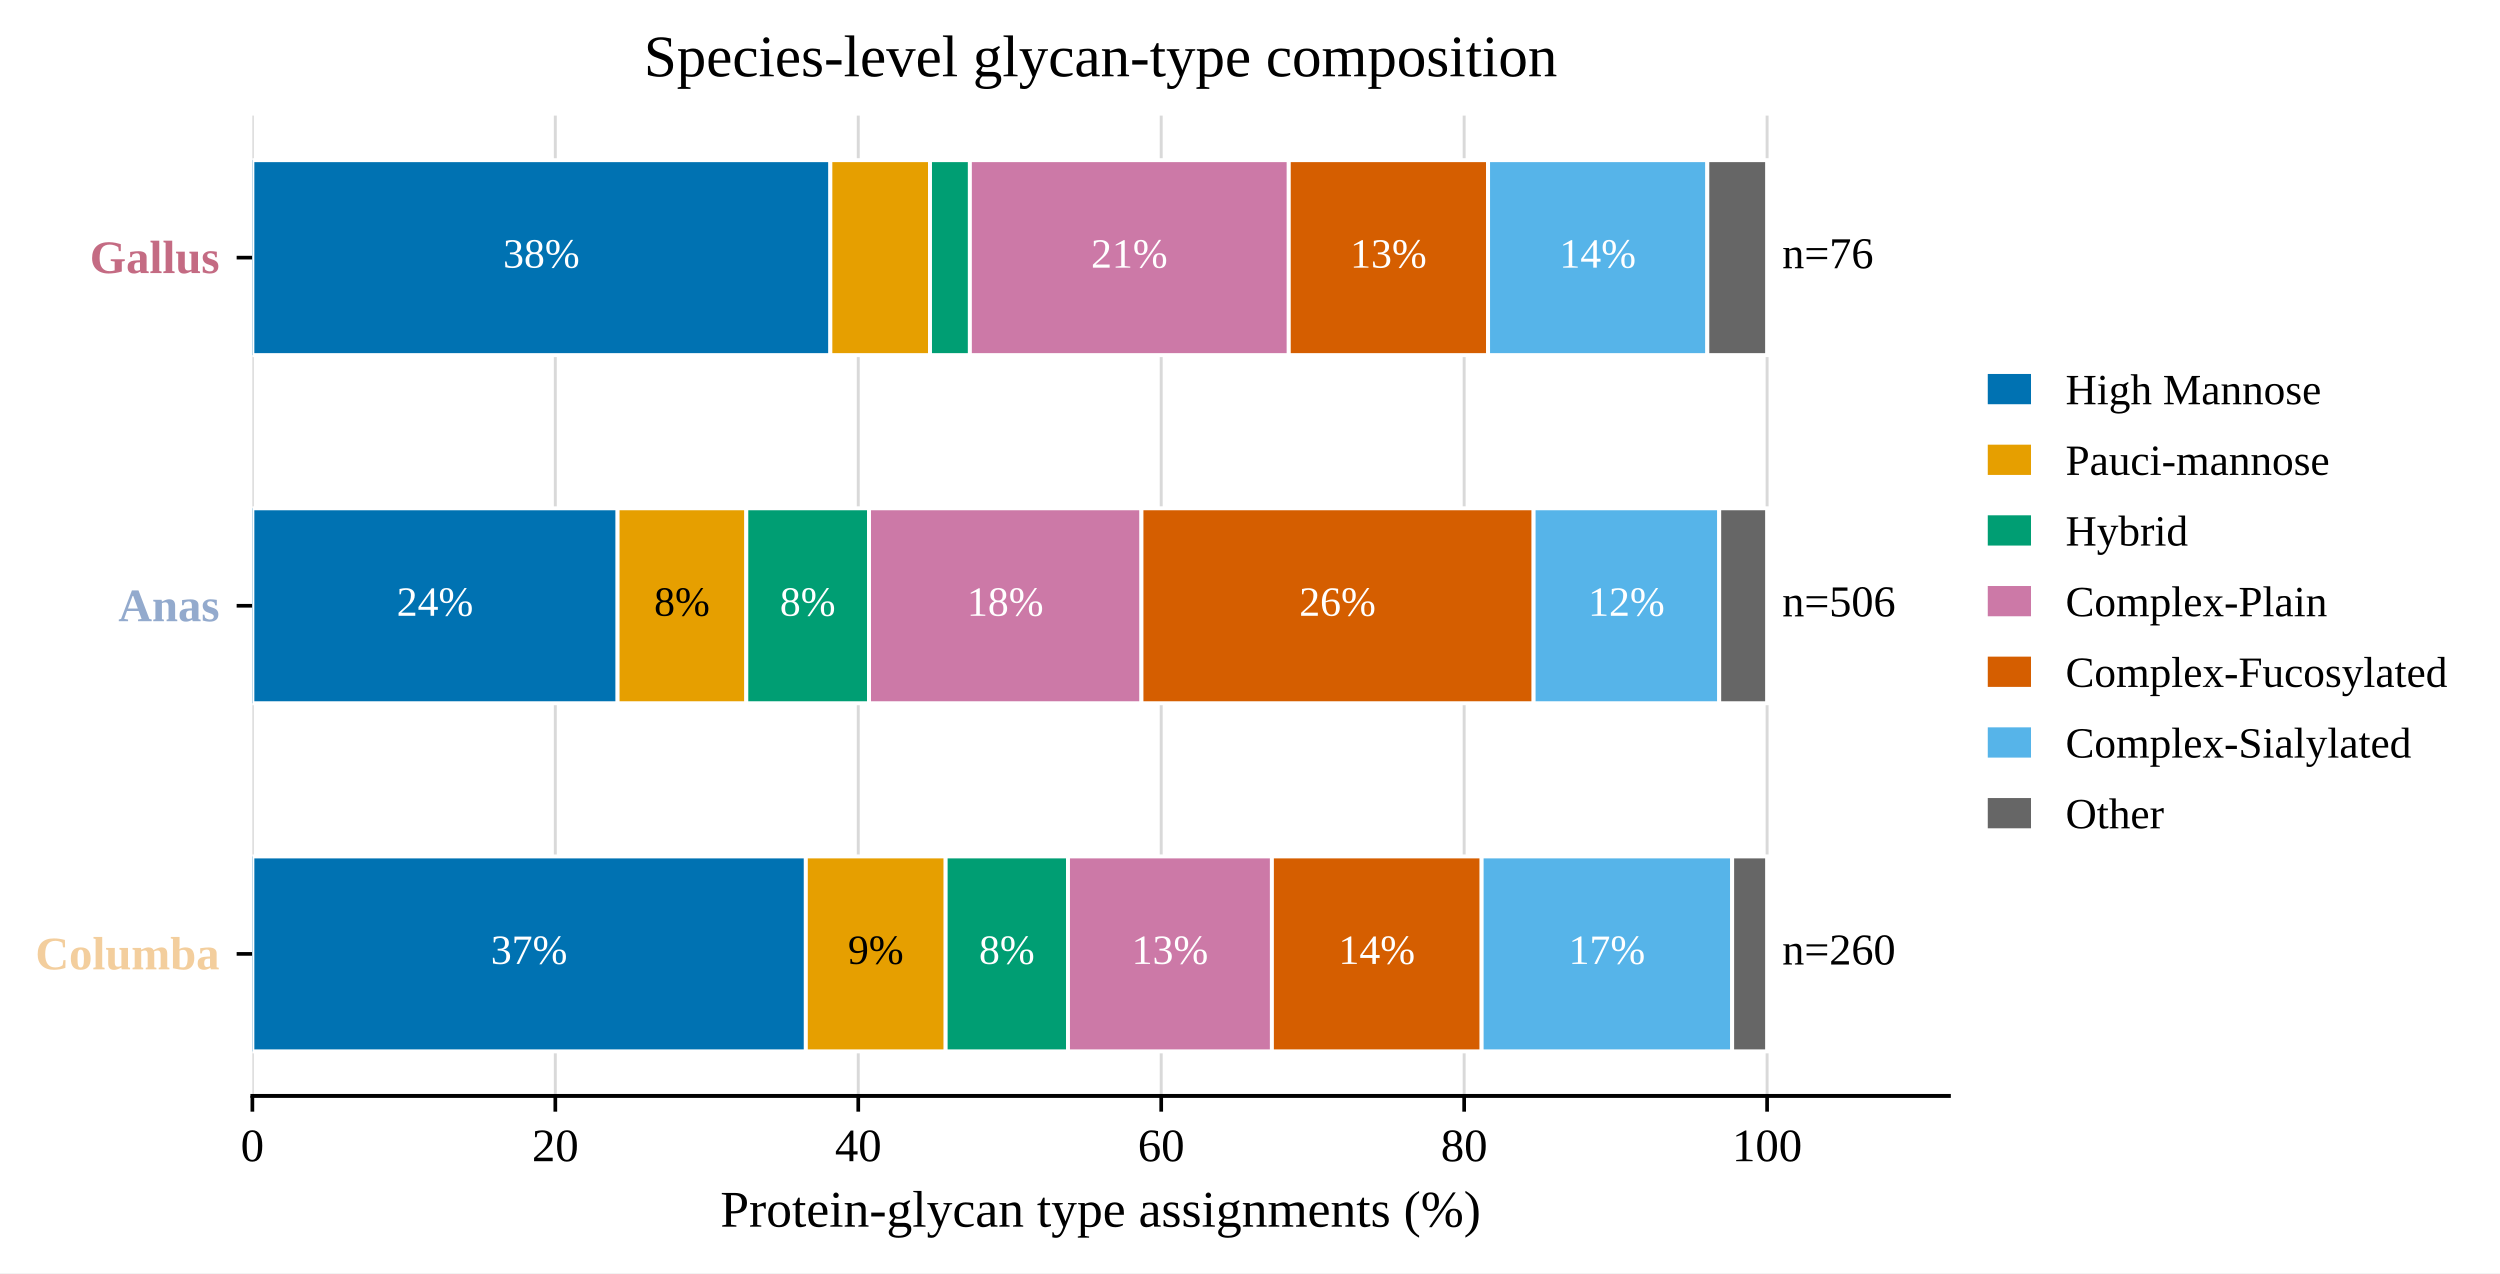
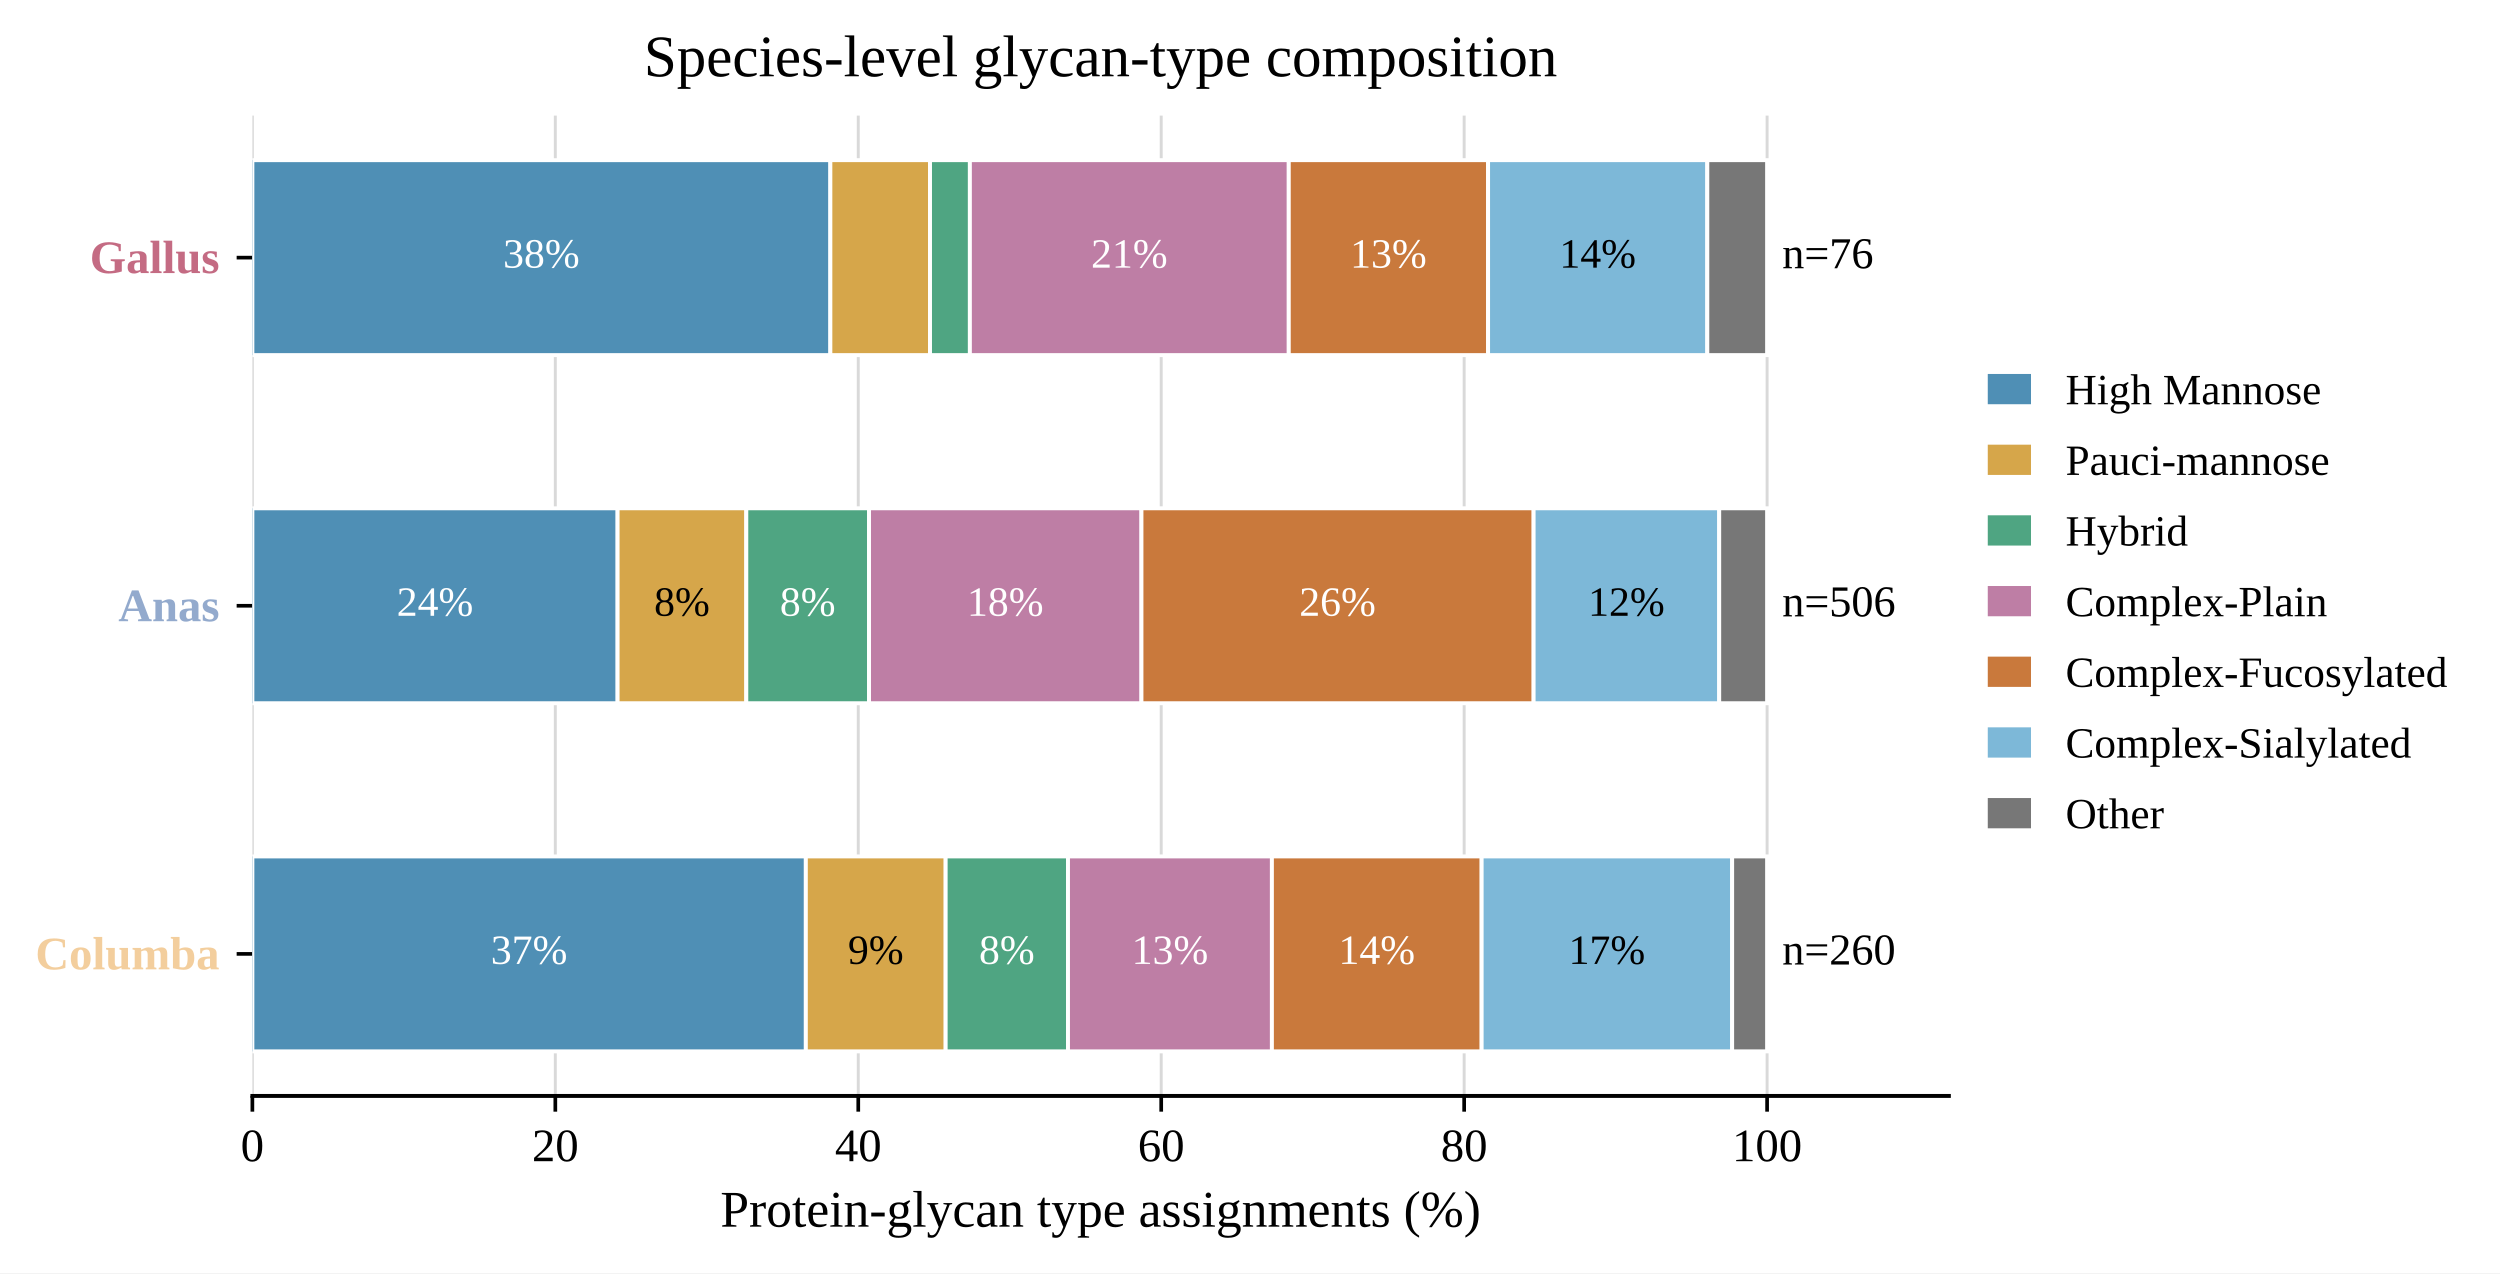
<svg xmlns="http://www.w3.org/2000/svg" xmlns:xlink="http://www.w3.org/1999/xlink" width="508.966pt" height="259.202pt" viewBox="0 0 508.966 259.202" version="1.1">
  <defs>
    <style type="text/css">*{stroke-linejoin: round; stroke-linecap: butt}</style>
  </defs>
  <g id="figure_1">
    <g id="patch_1">
      <path d="M -0 259.202  L 508.966 259.202  L 508.966 0  L -0 0  z " style="fill: #ffffff" />
    </g>
    <g id="axes_1">
      <g id="patch_2">
        <path d="M 51.379 223.117  L 396.763 223.117  L 396.763 23.532  L 51.379 23.532  z " style="fill: #ffffff" />
      </g>
      <g id="matplotlib.axis_1">
        <g id="xtick_1">
          <g id="line2d_1">
-             <path d="M 51.379 223.117  L 51.379 23.532  " clip-path="url(#p4704521967)" style="fill: none; stroke: #d9d9d9; stroke-width: 0.6; stroke-linecap: square" />
+             <path d="M 51.379 223.117  L 51.379 23.532  " clip-path="url(#pd7deadf4eb)" style="fill: none; stroke: #d9d9d9; stroke-width: 0.6; stroke-linecap: square" />
          </g>
          <g id="line2d_2">
            <defs>
-               <path id="m8cea386d85" d="M 0 0  L 0 3.2  " style="stroke: #000000; stroke-width: 0.75" />
+               <path id="mf02ffdd4a9" d="M 0 0  L 0 3.2  " style="stroke: #000000; stroke-width: 0.75" />
            </defs>
            <g>
-               <use xlink:href="#m8cea386d85" x="51.379" y="223.117" style="stroke: #000000; stroke-width: 0.75" />
+               <use xlink:href="#mf02ffdd4a9" x="51.379" y="223.117" style="stroke: #000000; stroke-width: 0.75" />
            </g>
          </g>
          <g id="text_1">
            <text style="font-size: 9.5px; font-family: 'Times New Roman'; text-anchor: middle" x="51.379" y="236.413" transform="rotate(-0 51.37898 236.4131)">0</text>
          </g>
        </g>
        <g id="xtick_2">
          <g id="line2d_3">
-             <path d="M 113.055 223.117  L 113.055 23.532  " clip-path="url(#p4704521967)" style="fill: none; stroke: #d9d9d9; stroke-width: 0.6; stroke-linecap: square" />
+             <path d="M 113.055 223.117  L 113.055 23.532  " clip-path="url(#pd7deadf4eb)" style="fill: none; stroke: #d9d9d9; stroke-width: 0.6; stroke-linecap: square" />
          </g>
          <g id="line2d_4">
            <g>
-               <use xlink:href="#m8cea386d85" x="113.055" y="223.117" style="stroke: #000000; stroke-width: 0.75" />
+               <use xlink:href="#mf02ffdd4a9" x="113.055" y="223.117" style="stroke: #000000; stroke-width: 0.75" />
            </g>
          </g>
          <g id="text_2">
            <text style="font-size: 9.5px; font-family: 'Times New Roman'; text-anchor: middle" x="113.055" y="236.413" transform="rotate(-0 113.0547 236.4131)">20</text>
          </g>
        </g>
        <g id="xtick_3">
          <g id="line2d_5">
-             <path d="M 174.73 223.117  L 174.73 23.532  " clip-path="url(#p4704521967)" style="fill: none; stroke: #d9d9d9; stroke-width: 0.6; stroke-linecap: square" />
+             <path d="M 174.73 223.117  L 174.73 23.532  " clip-path="url(#pd7deadf4eb)" style="fill: none; stroke: #d9d9d9; stroke-width: 0.6; stroke-linecap: square" />
          </g>
          <g id="line2d_6">
            <g>
-               <use xlink:href="#m8cea386d85" x="174.73" y="223.117" style="stroke: #000000; stroke-width: 0.75" />
+               <use xlink:href="#mf02ffdd4a9" x="174.73" y="223.117" style="stroke: #000000; stroke-width: 0.75" />
            </g>
          </g>
          <g id="text_3">
            <text style="font-size: 9.5px; font-family: 'Times New Roman'; text-anchor: middle" x="174.73" y="236.413" transform="rotate(-0 174.7304 236.4131)">40</text>
          </g>
        </g>
        <g id="xtick_4">
          <g id="line2d_7">
-             <path d="M 236.406 223.117  L 236.406 23.532  " clip-path="url(#p4704521967)" style="fill: none; stroke: #d9d9d9; stroke-width: 0.6; stroke-linecap: square" />
+             <path d="M 236.406 223.117  L 236.406 23.532  " clip-path="url(#pd7deadf4eb)" style="fill: none; stroke: #d9d9d9; stroke-width: 0.6; stroke-linecap: square" />
          </g>
          <g id="line2d_8">
            <g>
-               <use xlink:href="#m8cea386d85" x="236.406" y="223.117" style="stroke: #000000; stroke-width: 0.75" />
+               <use xlink:href="#mf02ffdd4a9" x="236.406" y="223.117" style="stroke: #000000; stroke-width: 0.75" />
            </g>
          </g>
          <g id="text_4">
            <text style="font-size: 9.5px; font-family: 'Times New Roman'; text-anchor: middle" x="236.406" y="236.413" transform="rotate(-0 236.4061 236.4131)">60</text>
          </g>
        </g>
        <g id="xtick_5">
          <g id="line2d_9">
-             <path d="M 298.082 223.117  L 298.082 23.532  " clip-path="url(#p4704521967)" style="fill: none; stroke: #d9d9d9; stroke-width: 0.6; stroke-linecap: square" />
+             <path d="M 298.082 223.117  L 298.082 23.532  " clip-path="url(#pd7deadf4eb)" style="fill: none; stroke: #d9d9d9; stroke-width: 0.6; stroke-linecap: square" />
          </g>
          <g id="line2d_10">
            <g>
-               <use xlink:href="#m8cea386d85" x="298.082" y="223.117" style="stroke: #000000; stroke-width: 0.75" />
+               <use xlink:href="#mf02ffdd4a9" x="298.082" y="223.117" style="stroke: #000000; stroke-width: 0.75" />
            </g>
          </g>
          <g id="text_5">
            <text style="font-size: 9.5px; font-family: 'Times New Roman'; text-anchor: middle" x="298.082" y="236.413" transform="rotate(-0 298.0818 236.4131)">80</text>
          </g>
        </g>
        <g id="xtick_6">
          <g id="line2d_11">
-             <path d="M 359.758 223.117  L 359.758 23.532  " clip-path="url(#p4704521967)" style="fill: none; stroke: #d9d9d9; stroke-width: 0.6; stroke-linecap: square" />
+             <path d="M 359.758 223.117  L 359.758 23.532  " clip-path="url(#pd7deadf4eb)" style="fill: none; stroke: #d9d9d9; stroke-width: 0.6; stroke-linecap: square" />
          </g>
          <g id="line2d_12">
            <g>
-               <use xlink:href="#m8cea386d85" x="359.758" y="223.117" style="stroke: #000000; stroke-width: 0.75" />
+               <use xlink:href="#mf02ffdd4a9" x="359.758" y="223.117" style="stroke: #000000; stroke-width: 0.75" />
            </g>
          </g>
          <g id="text_6">
            <text style="font-size: 9.5px; font-family: 'Times New Roman'; text-anchor: middle" x="359.758" y="236.413" transform="rotate(-0 359.7576 236.4131)">100</text>
          </g>
        </g>
        <g id="text_7">
          <text style="font-size: 10.5px; font-family: 'Times New Roman'; text-anchor: middle" x="224.071" y="249.736" transform="rotate(-0 224.071 249.7361)">Protein-glycan type assignments (%)</text>
        </g>
      </g>
      <g id="matplotlib.axis_2">
        <g id="ytick_1">
          <g id="line2d_13">
            <defs>
-               <path id="m1de4508c42" d="M 0 0  L -3.2 0  " style="stroke: #000000; stroke-width: 0.75" />
+               <path id="m86351a35bc" d="M 0 0  L -3.2 0  " style="stroke: #000000; stroke-width: 0.75" />
            </defs>
            <g>
-               <use xlink:href="#m1de4508c42" x="51.379" y="52.45" style="stroke: #000000; stroke-width: 0.75" />
+               <use xlink:href="#m86351a35bc" x="51.379" y="52.45" style="stroke: #000000; stroke-width: 0.75" />
            </g>
          </g>
          <g id="text_8">
            <text style="font-weight: 700; font-size: 9.5px; font-family: 'Times New Roman'; text-anchor: end; fill: #c46b83" x="44.679" y="55.595" transform="rotate(-0 44.67898 55.59489)">Gallus</text>
          </g>
        </g>
        <g id="ytick_2">
          <g id="line2d_14">
            <g>
-               <use xlink:href="#m1de4508c42" x="51.379" y="123.325" style="stroke: #000000; stroke-width: 0.75" />
+               <use xlink:href="#m86351a35bc" x="51.379" y="123.325" style="stroke: #000000; stroke-width: 0.75" />
            </g>
          </g>
          <g id="text_9">
            <text style="font-weight: 700; font-size: 9.5px; font-family: 'Times New Roman'; text-anchor: end; fill: #93aacd" x="44.679" y="126.47" transform="rotate(-0 44.67898 126.4699)">Anas</text>
          </g>
        </g>
        <g id="ytick_3">
          <g id="line2d_15">
            <g>
-               <use xlink:href="#m1de4508c42" x="51.379" y="194.2" style="stroke: #000000; stroke-width: 0.75" />
+               <use xlink:href="#m86351a35bc" x="51.379" y="194.2" style="stroke: #000000; stroke-width: 0.75" />
            </g>
          </g>
          <g id="text_10">
            <text style="font-weight: 700; font-size: 9.5px; font-family: 'Times New Roman'; text-anchor: end; fill: #f3ce9d" x="44.679" y="197.345" transform="rotate(-0 44.67898 197.3449)">Columba</text>
          </g>
        </g>
      </g>
      <g id="patch_3">
-         <path d="M 51.379 32.605  L 169.05 32.605  L 169.05 72.294  L 51.379 72.294  z " clip-path="url(#p4704521967)" style="fill: #0072b2; stroke: #ffffff; stroke-width: 0.8; stroke-linejoin: miter" />
+         <path d="M 51.379 32.605  L 169.05 32.605  L 169.05 72.294  L 51.379 72.294  z " clip-path="url(#pd7deadf4eb)" style="fill: #4f8fb5; stroke: #ffffff; stroke-width: 0.8; stroke-linejoin: miter" />
      </g>
      <g id="patch_4">
-         <path d="M 51.379 103.48  L 125.731 103.48  L 125.731 143.169  L 51.379 143.169  z " clip-path="url(#p4704521967)" style="fill: #0072b2; stroke: #ffffff; stroke-width: 0.8; stroke-linejoin: miter" />
+         <path d="M 51.379 103.48  L 125.731 103.48  L 125.731 143.169  L 51.379 143.169  z " clip-path="url(#pd7deadf4eb)" style="fill: #4f8fb5; stroke: #ffffff; stroke-width: 0.8; stroke-linejoin: miter" />
      </g>
      <g id="patch_5">
-         <path d="M 51.379 174.355  L 164.056 174.355  L 164.056 214.044  L 51.379 214.044  z " clip-path="url(#p4704521967)" style="fill: #0072b2; stroke: #ffffff; stroke-width: 0.8; stroke-linejoin: miter" />
+         <path d="M 51.379 174.355  L 164.056 174.355  L 164.056 214.044  L 51.379 214.044  z " clip-path="url(#pd7deadf4eb)" style="fill: #4f8fb5; stroke: #ffffff; stroke-width: 0.8; stroke-linejoin: miter" />
      </g>
      <g id="patch_6">
-         <path d="M 169.05 32.605  L 189.338 32.605  L 189.338 72.294  L 169.05 72.294  z " clip-path="url(#p4704521967)" style="fill: #e69f00; stroke: #ffffff; stroke-width: 0.8; stroke-linejoin: miter" />
+         <path d="M 169.05 32.605  L 189.338 32.605  L 189.338 72.294  L 169.05 72.294  z " clip-path="url(#pd7deadf4eb)" style="fill: #d6a64a; stroke: #ffffff; stroke-width: 0.8; stroke-linejoin: miter" />
      </g>
      <g id="patch_7">
-         <path d="M 125.731 103.48  L 151.937 103.48  L 151.937 143.169  L 125.731 143.169  z " clip-path="url(#p4704521967)" style="fill: #e69f00; stroke: #ffffff; stroke-width: 0.8; stroke-linejoin: miter" />
+         <path d="M 125.731 103.48  L 151.937 103.48  L 151.937 143.169  L 125.731 143.169  z " clip-path="url(#pd7deadf4eb)" style="fill: #d6a64a; stroke: #ffffff; stroke-width: 0.8; stroke-linejoin: miter" />
      </g>
      <g id="patch_8">
-         <path d="M 164.056 174.355  L 192.521 174.355  L 192.521 214.044  L 164.056 214.044  z " clip-path="url(#p4704521967)" style="fill: #e69f00; stroke: #ffffff; stroke-width: 0.8; stroke-linejoin: miter" />
+         <path d="M 164.056 174.355  L 192.521 174.355  L 192.521 214.044  L 164.056 214.044  z " clip-path="url(#pd7deadf4eb)" style="fill: #d6a64a; stroke: #ffffff; stroke-width: 0.8; stroke-linejoin: miter" />
      </g>
      <g id="patch_9">
-         <path d="M 189.338 32.605  L 197.453 32.605  L 197.453 72.294  L 189.338 72.294  z " clip-path="url(#p4704521967)" style="fill: #009e73; stroke: #ffffff; stroke-width: 0.8; stroke-linejoin: miter" />
+         <path d="M 189.338 32.605  L 197.453 32.605  L 197.453 72.294  L 189.338 72.294  z " clip-path="url(#pd7deadf4eb)" style="fill: #4fa582; stroke: #ffffff; stroke-width: 0.8; stroke-linejoin: miter" />
      </g>
      <g id="patch_10">
-         <path d="M 151.937 103.48  L 176.924 103.48  L 176.924 143.169  L 151.937 143.169  z " clip-path="url(#p4704521967)" style="fill: #009e73; stroke: #ffffff; stroke-width: 0.8; stroke-linejoin: miter" />
+         <path d="M 151.937 103.48  L 176.924 103.48  L 176.924 143.169  L 151.937 143.169  z " clip-path="url(#pd7deadf4eb)" style="fill: #4fa582; stroke: #ffffff; stroke-width: 0.8; stroke-linejoin: miter" />
      </g>
      <g id="patch_11">
-         <path d="M 192.521 174.355  L 217.429 174.355  L 217.429 214.044  L 192.521 214.044  z " clip-path="url(#p4704521967)" style="fill: #009e73; stroke: #ffffff; stroke-width: 0.8; stroke-linejoin: miter" />
+         <path d="M 192.521 174.355  L 217.429 174.355  L 217.429 214.044  L 192.521 214.044  z " clip-path="url(#pd7deadf4eb)" style="fill: #4fa582; stroke: #ffffff; stroke-width: 0.8; stroke-linejoin: miter" />
      </g>
      <g id="patch_12">
-         <path d="M 197.453 32.605  L 262.375 32.605  L 262.375 72.294  L 197.453 72.294  z " clip-path="url(#p4704521967)" style="fill: #cc79a7; stroke: #ffffff; stroke-width: 0.8; stroke-linejoin: miter" />
+         <path d="M 197.453 32.605  L 262.375 32.605  L 262.375 72.294  L 197.453 72.294  z " clip-path="url(#pd7deadf4eb)" style="fill: #be7ea5; stroke: #ffffff; stroke-width: 0.8; stroke-linejoin: miter" />
      </g>
      <g id="patch_13">
-         <path d="M 176.924 103.48  L 232.384 103.48  L 232.384 143.169  L 176.924 143.169  z " clip-path="url(#p4704521967)" style="fill: #cc79a7; stroke: #ffffff; stroke-width: 0.8; stroke-linejoin: miter" />
+         <path d="M 176.924 103.48  L 232.384 103.48  L 232.384 143.169  L 176.924 143.169  z " clip-path="url(#pd7deadf4eb)" style="fill: #be7ea5; stroke: #ffffff; stroke-width: 0.8; stroke-linejoin: miter" />
      </g>
      <g id="patch_14">
-         <path d="M 217.429 174.355  L 258.941 174.355  L 258.941 214.044  L 217.429 214.044  z " clip-path="url(#p4704521967)" style="fill: #cc79a7; stroke: #ffffff; stroke-width: 0.8; stroke-linejoin: miter" />
+         <path d="M 217.429 174.355  L 258.941 174.355  L 258.941 214.044  L 217.429 214.044  z " clip-path="url(#pd7deadf4eb)" style="fill: #be7ea5; stroke: #ffffff; stroke-width: 0.8; stroke-linejoin: miter" />
      </g>
      <g id="patch_15">
-         <path d="M 262.375 32.605  L 302.951 32.605  L 302.951 72.294  L 262.375 72.294  z " clip-path="url(#p4704521967)" style="fill: #d55e00; stroke: #ffffff; stroke-width: 0.8; stroke-linejoin: miter" />
+         <path d="M 262.375 32.605  L 302.951 32.605  L 302.951 72.294  L 262.375 72.294  z " clip-path="url(#pd7deadf4eb)" style="fill: #c9793c; stroke: #ffffff; stroke-width: 0.8; stroke-linejoin: miter" />
      </g>
      <g id="patch_16">
-         <path d="M 232.384 103.48  L 312.221 103.48  L 312.221 143.169  L 232.384 143.169  z " clip-path="url(#p4704521967)" style="fill: #d55e00; stroke: #ffffff; stroke-width: 0.8; stroke-linejoin: miter" />
+         <path d="M 232.384 103.48  L 312.221 103.48  L 312.221 143.169  L 232.384 143.169  z " clip-path="url(#pd7deadf4eb)" style="fill: #c9793c; stroke: #ffffff; stroke-width: 0.8; stroke-linejoin: miter" />
      </g>
      <g id="patch_17">
-         <path d="M 258.941 174.355  L 301.64 174.355  L 301.64 214.044  L 258.941 214.044  z " clip-path="url(#p4704521967)" style="fill: #d55e00; stroke: #ffffff; stroke-width: 0.8; stroke-linejoin: miter" />
+         <path d="M 258.941 174.355  L 301.64 174.355  L 301.64 214.044  L 258.941 214.044  z " clip-path="url(#pd7deadf4eb)" style="fill: #c9793c; stroke: #ffffff; stroke-width: 0.8; stroke-linejoin: miter" />
      </g>
      <g id="patch_18">
-         <path d="M 302.951 32.605  L 347.585 32.605  L 347.585 72.294  L 302.951 72.294  z " clip-path="url(#p4704521967)" style="fill: #56b4e9; stroke: #ffffff; stroke-width: 0.8; stroke-linejoin: miter" />
+         <path d="M 302.951 32.605  L 347.585 32.605  L 347.585 72.294  L 302.951 72.294  z " clip-path="url(#pd7deadf4eb)" style="fill: #7db8d8; stroke: #ffffff; stroke-width: 0.8; stroke-linejoin: miter" />
      </g>
      <g id="patch_19">
-         <path d="M 312.221 103.48  L 350.006 103.48  L 350.006 143.169  L 312.221 143.169  z " clip-path="url(#p4704521967)" style="fill: #56b4e9; stroke: #ffffff; stroke-width: 0.8; stroke-linejoin: miter" />
+         <path d="M 312.221 103.48  L 350.006 103.48  L 350.006 143.169  L 312.221 143.169  z " clip-path="url(#pd7deadf4eb)" style="fill: #7db8d8; stroke: #ffffff; stroke-width: 0.8; stroke-linejoin: miter" />
      </g>
      <g id="patch_20">
-         <path d="M 301.64 174.355  L 352.641 174.355  L 352.641 214.044  L 301.64 214.044  z " clip-path="url(#p4704521967)" style="fill: #56b4e9; stroke: #ffffff; stroke-width: 0.8; stroke-linejoin: miter" />
+         <path d="M 301.64 174.355  L 352.641 174.355  L 352.641 214.044  L 301.64 214.044  z " clip-path="url(#pd7deadf4eb)" style="fill: #7db8d8; stroke: #ffffff; stroke-width: 0.8; stroke-linejoin: miter" />
      </g>
      <g id="patch_21">
-         <path d="M 347.585 32.605  L 359.758 32.605  L 359.758 72.294  L 347.585 72.294  z " clip-path="url(#p4704521967)" style="fill: #666666; stroke: #ffffff; stroke-width: 0.8; stroke-linejoin: miter" />
+         <path d="M 347.585 32.605  L 359.758 32.605  L 359.758 72.294  L 347.585 72.294  z " clip-path="url(#pd7deadf4eb)" style="fill: #777777; stroke: #ffffff; stroke-width: 0.8; stroke-linejoin: miter" />
      </g>
      <g id="patch_22">
-         <path d="M 350.006 103.48  L 359.758 103.48  L 359.758 143.169  L 350.006 143.169  z " clip-path="url(#p4704521967)" style="fill: #666666; stroke: #ffffff; stroke-width: 0.8; stroke-linejoin: miter" />
+         <path d="M 350.006 103.48  L 359.758 103.48  L 359.758 143.169  L 350.006 143.169  z " clip-path="url(#pd7deadf4eb)" style="fill: #777777; stroke: #ffffff; stroke-width: 0.8; stroke-linejoin: miter" />
      </g>
      <g id="patch_23">
-         <path d="M 352.641 174.355  L 359.758 174.355  L 359.758 214.044  L 352.641 214.044  z " clip-path="url(#p4704521967)" style="fill: #666666; stroke: #ffffff; stroke-width: 0.8; stroke-linejoin: miter" />
+         <path d="M 352.641 174.355  L 359.758 174.355  L 359.758 214.044  L 352.641 214.044  z " clip-path="url(#pd7deadf4eb)" style="fill: #777777; stroke: #ffffff; stroke-width: 0.8; stroke-linejoin: miter" />
      </g>
      <g id="patch_24">
        <path d="M 51.379 223.117  L 396.763 223.117  " style="fill: none; stroke: #000000; stroke-width: 0.8; stroke-linejoin: miter; stroke-linecap: square" />
      </g>
      <g id="text_11">
        <text style="font-size: 8.5px; font-family: 'Times New Roman'; text-anchor: middle; fill: #ffffff" x="110.214" y="54.491" transform="rotate(-0 110.2144 54.49149)">38%</text>
      </g>
      <g id="text_12">
        <text style="font-size: 8.5px; font-family: 'Times New Roman'; text-anchor: middle; fill: #ffffff" x="88.555" y="125.366" transform="rotate(-0 88.55506 125.3665)">24%</text>
      </g>
      <g id="text_13">
        <text style="font-size: 8.5px; font-family: 'Times New Roman'; text-anchor: middle; fill: #ffffff" x="107.717" y="196.241" transform="rotate(-0 107.7174 196.2415)">37%</text>
      </g>
      <g id="text_14">
        <text style="font-size: 8.5px; font-family: 'Times New Roman'; text-anchor: middle" x="138.834" y="125.366" transform="rotate(-0 138.8342 125.3665)">8%</text>
      </g>
      <g id="text_15">
        <text style="font-size: 8.5px; font-family: 'Times New Roman'; text-anchor: middle" x="178.289" y="196.241" transform="rotate(-0 178.2886 196.2415)">9%</text>
      </g>
      <g id="text_16">
        <text style="font-size: 8.5px; font-family: 'Times New Roman'; text-anchor: middle; fill: #ffffff" x="164.431" y="125.366" transform="rotate(-0 164.4308 125.3665)">8%</text>
      </g>
      <g id="text_17">
        <text style="font-size: 8.5px; font-family: 'Times New Roman'; text-anchor: middle; fill: #ffffff" x="204.975" y="196.241" transform="rotate(-0 204.9752 196.2415)">8%</text>
      </g>
      <g id="text_18">
        <text style="font-size: 8.5px; font-family: 'Times New Roman'; text-anchor: middle; fill: #ffffff" x="229.914" y="54.491" transform="rotate(-0 229.9139 54.49149)">21%</text>
      </g>
      <g id="text_19">
        <text style="font-size: 8.5px; font-family: 'Times New Roman'; text-anchor: middle; fill: #ffffff" x="204.654" y="125.366" transform="rotate(-0 204.6541 125.3665)">18%</text>
      </g>
      <g id="text_20">
        <text style="font-size: 8.5px; font-family: 'Times New Roman'; text-anchor: middle; fill: #ffffff" x="238.185" y="196.241" transform="rotate(-0 238.1852 196.2415)">13%</text>
      </g>
      <g id="text_21">
        <text style="font-size: 8.5px; font-family: 'Times New Roman'; text-anchor: middle; fill: #ffffff" x="282.663" y="54.491" transform="rotate(-0 282.6629 54.49149)">13%</text>
      </g>
      <g id="text_22">
        <text style="font-size: 8.5px; font-family: 'Times New Roman'; text-anchor: middle; fill: #ffffff" x="272.302" y="125.366" transform="rotate(-0 272.3024 125.3665)">26%</text>
      </g>
      <g id="text_23">
        <text style="font-size: 8.5px; font-family: 'Times New Roman'; text-anchor: middle; fill: #ffffff" x="280.291" y="196.241" transform="rotate(-0 280.2908 196.2415)">14%</text>
      </g>
      <g id="text_24">
-         <text style="font-size: 8.5px; font-family: 'Times New Roman'; text-anchor: middle; fill: #ffffff" x="325.268" y="54.491" transform="rotate(-0 325.2678 54.49149)">14%</text>
+         <text style="font-size: 8.5px; font-family: 'Times New Roman'; text-anchor: middle" x="325.268" y="54.491" transform="rotate(-0 325.2678 54.49149)">14%</text>
      </g>
      <g id="text_25">
-         <text style="font-size: 8.5px; font-family: 'Times New Roman'; text-anchor: middle; fill: #ffffff" x="331.114" y="125.366" transform="rotate(-0 331.1137 125.3665)">12%</text>
+         <text style="font-size: 8.5px; font-family: 'Times New Roman'; text-anchor: middle" x="331.114" y="125.366" transform="rotate(-0 331.1137 125.3665)">12%</text>
      </g>
      <g id="text_26">
-         <text style="font-size: 8.5px; font-family: 'Times New Roman'; text-anchor: middle; fill: #ffffff" x="327.141" y="196.241" transform="rotate(-0 327.1406 196.2415)">17%</text>
+         <text style="font-size: 8.5px; font-family: 'Times New Roman'; text-anchor: middle" x="327.141" y="196.241" transform="rotate(-0 327.1406 196.2415)">17%</text>
      </g>
      <g id="text_27">
        <text style="font-size: 9px; font-family: 'Times New Roman'; text-anchor: start" x="362.841" y="54.612" transform="rotate(-0 362.8413 54.61161)">n=76</text>
      </g>
      <g id="text_28">
        <text style="font-size: 9px; font-family: 'Times New Roman'; text-anchor: start" x="362.841" y="125.487" transform="rotate(-0 362.8413 125.4866)">n=506</text>
      </g>
      <g id="text_29">
        <text style="font-size: 9px; font-family: 'Times New Roman'; text-anchor: start" x="362.841" y="196.362" transform="rotate(-0 362.8413 196.3616)">n=260</text>
      </g>
      <g id="text_30">
        <text style="font-size: 12px; font-family: 'Times New Roman'; text-anchor: middle" x="224.071" y="15.533" transform="rotate(-0 224.071 15.5325)">Species-level glycan-type composition</text>
      </g>
      <g id="legend_1">
        <g id="patch_25">
-           <path d="M 404.683 82.295  L 413.483 82.295  L 413.483 76.135  L 404.683 76.135  z " style="fill: #0072b2" />
+           <path d="M 404.683 82.295  L 413.483 82.295  L 413.483 76.135  L 404.683 76.135  z " style="fill: #4f8fb5" />
        </g>
        <g id="text_31">
          <text style="font-size: 8.8px; font-family: 'Times New Roman'; text-anchor: start" x="420.523" y="82.295" transform="rotate(-0 420.523 82.29519)">High Mannose</text>
        </g>
        <g id="patch_26">
-           <path d="M 404.683 96.69  L 413.483 96.69  L 413.483 90.53  L 404.683 90.53  z " style="fill: #e69f00" />
+           <path d="M 404.683 96.69  L 413.483 96.69  L 413.483 90.53  L 404.683 90.53  z " style="fill: #d6a64a" />
        </g>
        <g id="text_32">
          <text style="font-size: 8.8px; font-family: 'Times New Roman'; text-anchor: start" x="420.523" y="96.69" transform="rotate(-0 420.523 96.69006)">Pauci-mannose</text>
        </g>
        <g id="patch_27">
-           <path d="M 404.683 111.068  L 413.483 111.068  L 413.483 104.908  L 404.683 104.908  z " style="fill: #009e73" />
+           <path d="M 404.683 111.068  L 413.483 111.068  L 413.483 104.908  L 404.683 104.908  z " style="fill: #4fa582" />
        </g>
        <g id="text_33">
          <text style="font-size: 8.8px; font-family: 'Times New Roman'; text-anchor: start" x="420.523" y="111.068" transform="rotate(-0 420.523 111.0684)">Hybrid</text>
        </g>
        <g id="patch_28">
-           <path d="M 404.683 125.463  L 413.483 125.463  L 413.483 119.303  L 404.683 119.303  z " style="fill: #cc79a7" />
+           <path d="M 404.683 125.463  L 413.483 125.463  L 413.483 119.303  L 404.683 119.303  z " style="fill: #be7ea5" />
        </g>
        <g id="text_34">
          <text style="font-size: 8.8px; font-family: 'Times New Roman'; text-anchor: start" x="420.523" y="125.463" transform="rotate(-0 420.523 125.4633)">Complex-Plain</text>
        </g>
        <g id="patch_29">
-           <path d="M 404.683 139.842  L 413.483 139.842  L 413.483 133.682  L 404.683 133.682  z " style="fill: #d55e00" />
+           <path d="M 404.683 139.842  L 413.483 139.842  L 413.483 133.682  L 404.683 133.682  z " style="fill: #c9793c" />
        </g>
        <g id="text_35">
          <text style="font-size: 8.8px; font-family: 'Times New Roman'; text-anchor: start" x="420.523" y="139.842" transform="rotate(-0 420.523 139.8417)">Complex-Fucosylated</text>
        </g>
        <g id="patch_30">
-           <path d="M 404.683 154.237  L 413.483 154.237  L 413.483 148.077  L 404.683 148.077  z " style="fill: #56b4e9" />
+           <path d="M 404.683 154.237  L 413.483 154.237  L 413.483 148.077  L 404.683 148.077  z " style="fill: #7db8d8" />
        </g>
        <g id="text_36">
          <text style="font-size: 8.8px; font-family: 'Times New Roman'; text-anchor: start" x="420.523" y="154.237" transform="rotate(-0 420.523 154.2366)">Complex-Sialylated</text>
        </g>
        <g id="patch_31">
-           <path d="M 404.683 168.631  L 413.483 168.631  L 413.483 162.471  L 404.683 162.471  z " style="fill: #666666" />
+           <path d="M 404.683 168.631  L 413.483 168.631  L 413.483 162.471  L 404.683 162.471  z " style="fill: #777777" />
        </g>
        <g id="text_37">
          <text style="font-size: 8.8px; font-family: 'Times New Roman'; text-anchor: start" x="420.523" y="168.631" transform="rotate(-0 420.523 168.6314)">Other</text>
        </g>
      </g>
    </g>
  </g>
  <defs>
-     <clipPath id="p4704521967">
+     <clipPath id="pd7deadf4eb">
      <rect x="51.379" y="23.532" width="345.384" height="199.584" />
    </clipPath>
  </defs>
</svg>
